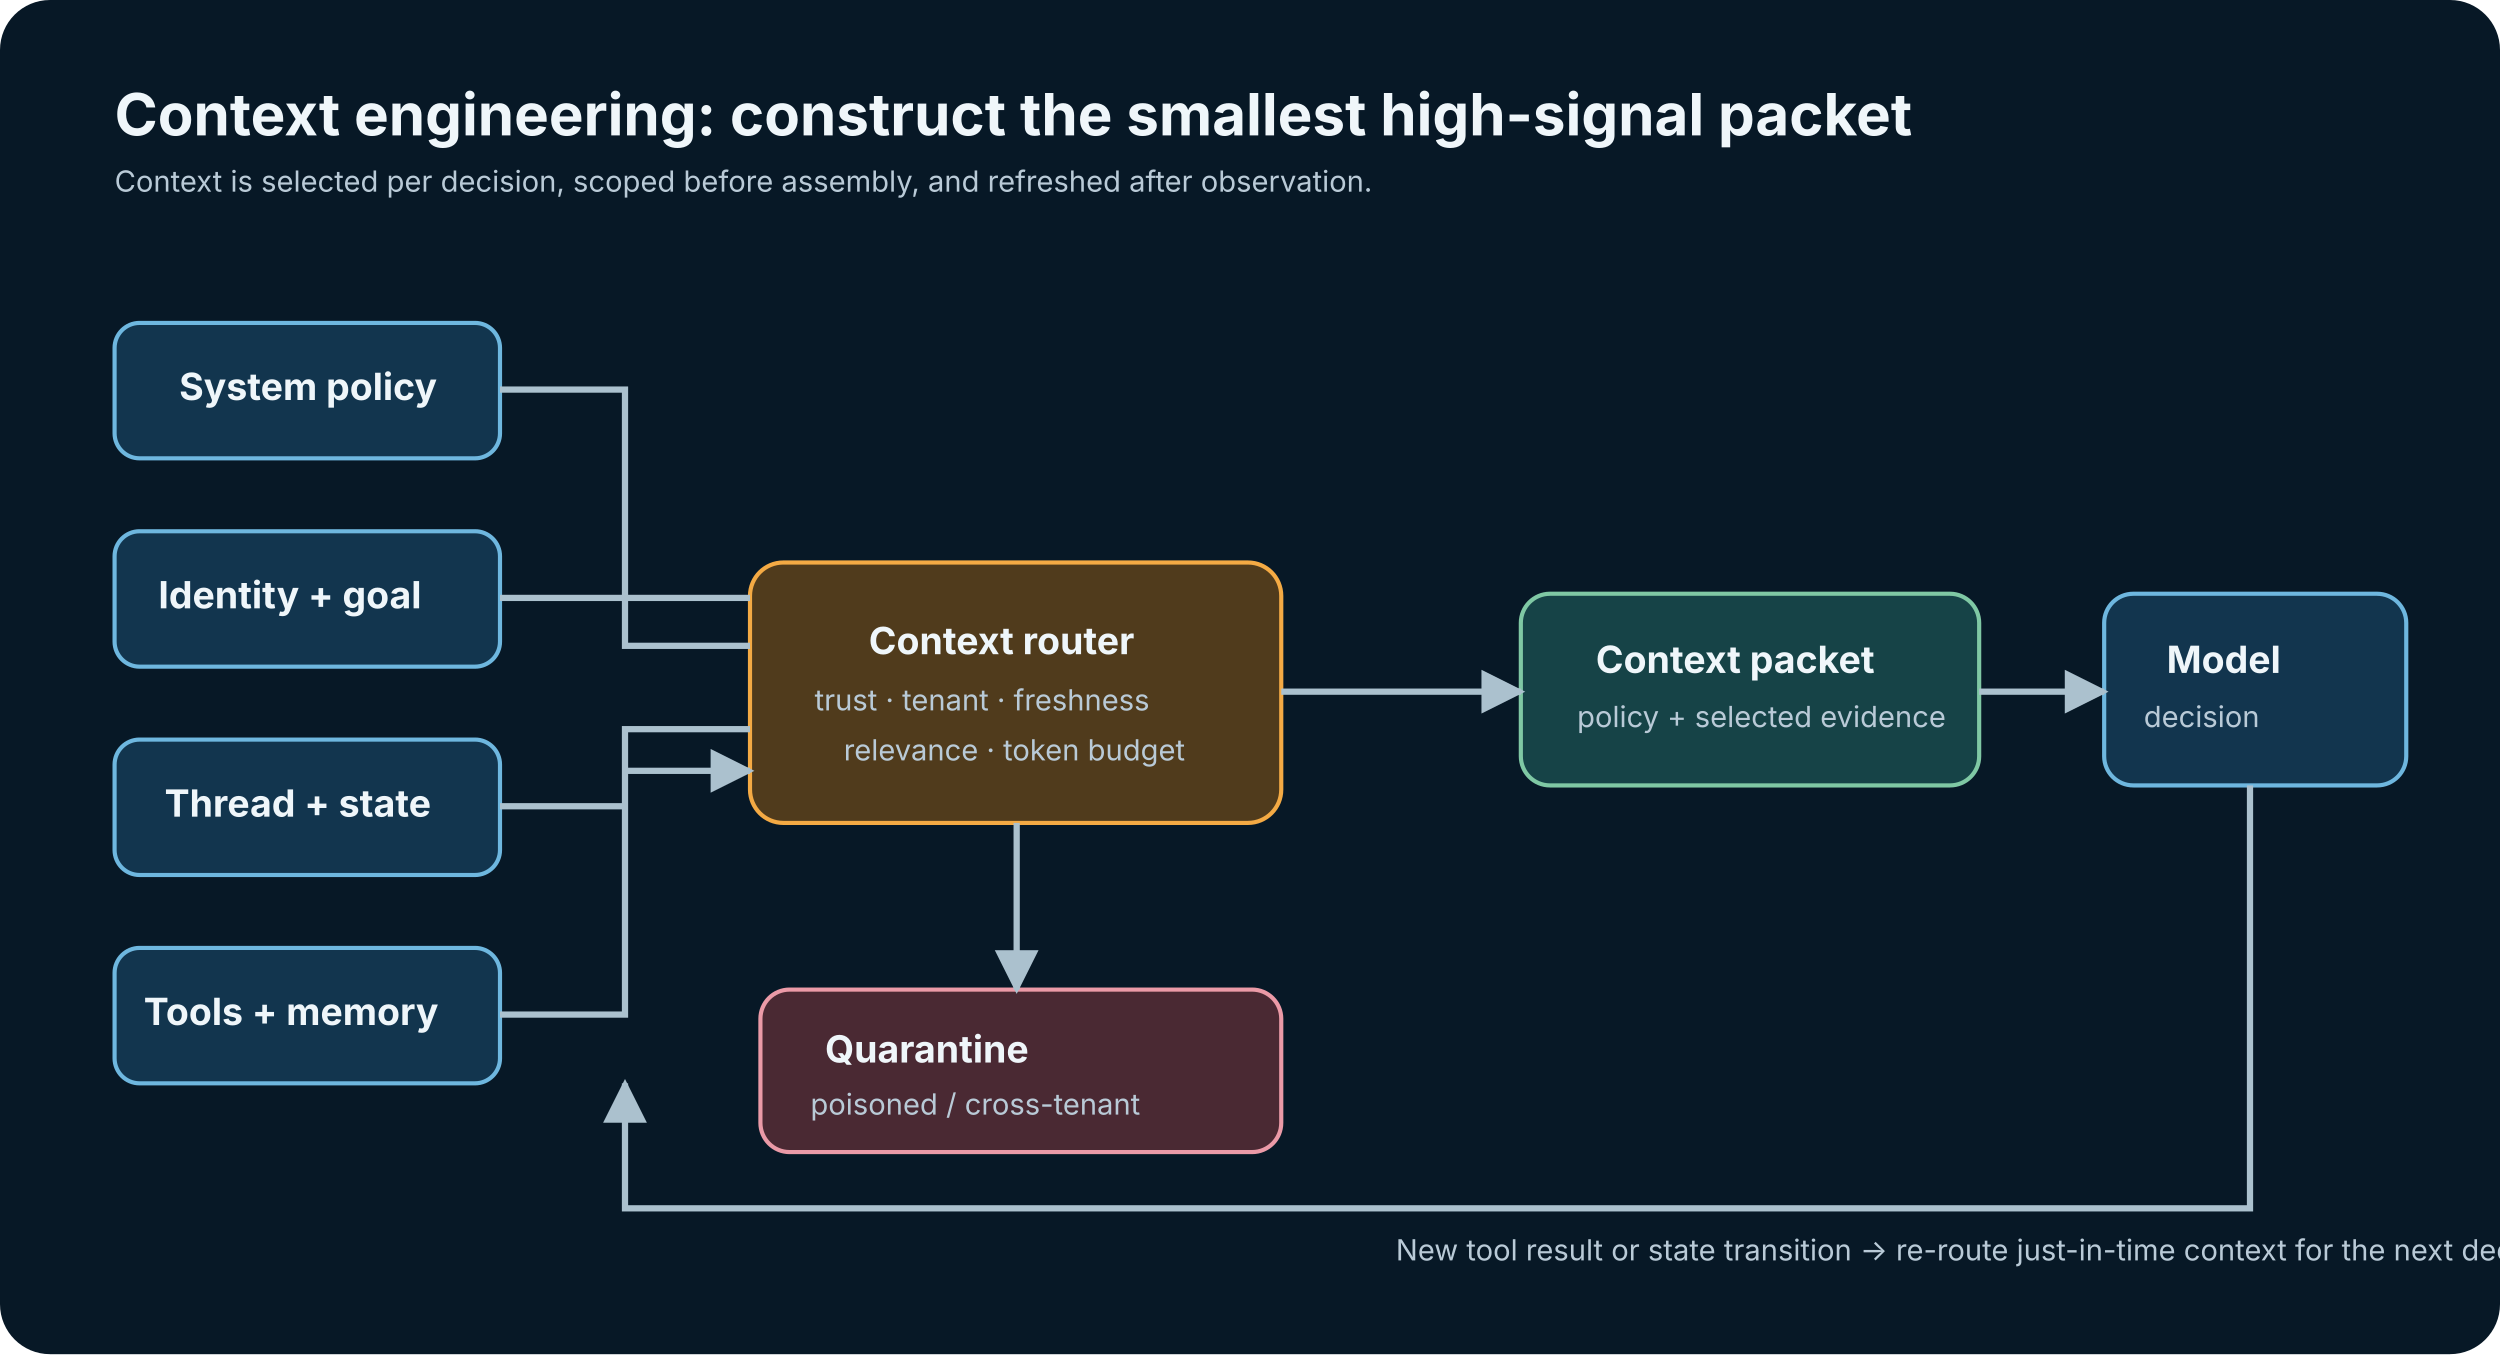
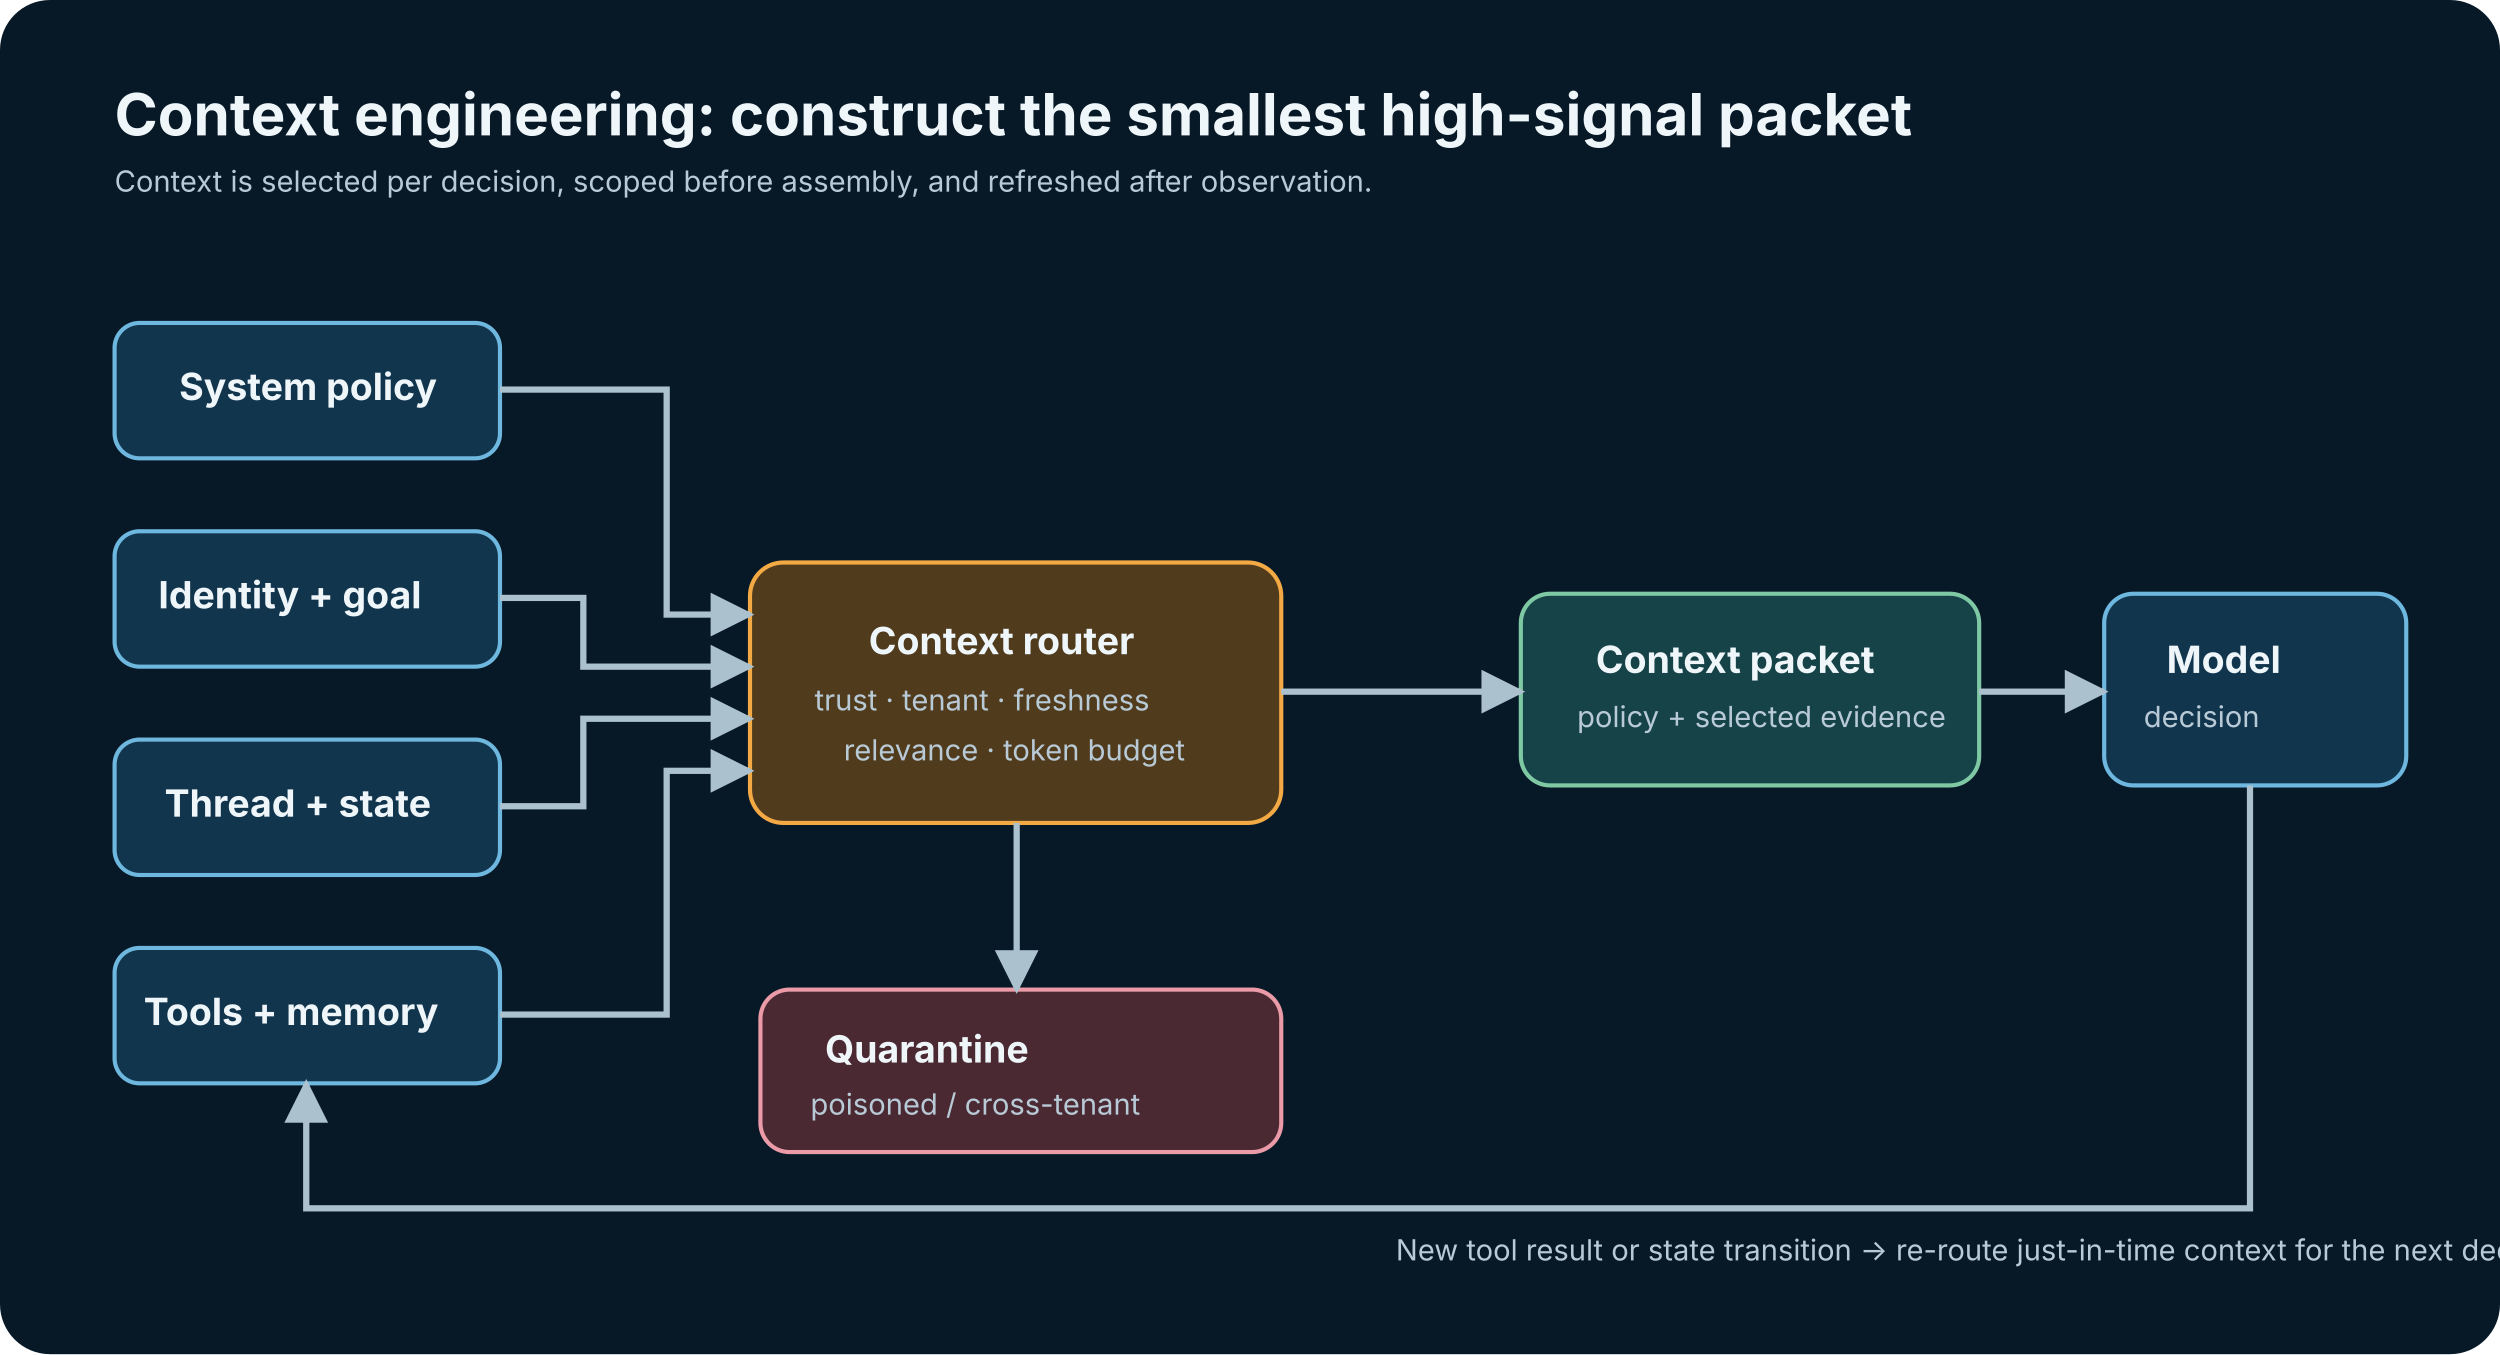
<svg xmlns="http://www.w3.org/2000/svg" width="1200" height="650" viewBox="0 0 1200 650" role="img" aria-labelledby="title desc">
  <defs>
    <style>text{font-family:Inter,Arial,sans-serif;fill:#eff6fa}.h{font-size:28px;font-weight:700}.t{font-size:18px;font-weight:700}.s{font-size:14px;fill:#b9cad7}.box{fill:#12354e;stroke:#6eb7df;stroke-width:2}.safe{fill:#164347;stroke:#7fc8a4;stroke-width:2}.gate{fill:#503b1c;stroke:#f4aa44;stroke-width:2}.risk{fill:#4a2933;stroke:#eb9aa7;stroke-width:2}.line{stroke:#abc1ce;stroke-width:3;fill:none;marker-end:url(#a)}</style>
    <marker id="a" viewBox="0 0 10 10" refX="9" refY="5" markerWidth="7" markerHeight="7" orient="auto">
      <path d="M0 0L10 5L0 10z" fill="#abc1ce" />
    </marker>
  </defs>
  <rect width="1200" height="650" rx="24" fill="#071826" />
  <text x="55" y="65" class="h">Context engineering: construct the smallest high-signal packet</text>
  <text x="55" y="92" class="s">Context is selected per decision, scoped before assembly, and refreshed after observation.</text>
  <rect x="55" y="155" width="185" height="65" rx="12" class="box" />
  <text x="86" y="192" class="t">System policy</text>
  <rect x="55" y="255" width="185" height="65" rx="12" class="box" />
  <text x="76" y="292" class="t">Identity + goal</text>
  <rect x="55" y="355" width="185" height="65" rx="12" class="box" />
  <text x="79" y="392" class="t">Thread + state</text>
  <rect x="55" y="455" width="185" height="65" rx="12" class="box" />
  <text x="69" y="492" class="t">Tools + memory</text>
  <rect x="360" y="270" width="255" height="125" rx="16" class="gate" />
  <text x="417" y="314" class="t">Context router</text>
  <text x="391" y="341" class="s">trust · tenant · freshness</text>
  <text x="405" y="365" class="s">relevance · token budget</text>
-   <path d="M240 187H300V310H360M240 287H360M240 387H300V350H360M240 487H300V370H360" class="line" />
+   <path d="M240 187 H320 V295 H360" class="line" />
+   <path d="M240 287 H280 V320 H360" class="line" />
+   <path d="M240 387 H280 V345 H360" class="line" />
+   <path d="M240 487 H320 V370 H360" class="line" />
  <rect x="730" y="285" width="220" height="92" rx="14" class="safe" />
  <text x="766" y="323" class="t">Context packet</text>
  <text x="757" y="349" class="s">policy + selected evidence</text>
  <path d="M615 332H730" class="line" />
  <rect x="1010" y="285" width="145" height="92" rx="14" class="box" />
  <text x="1040" y="323" class="t">Model</text>
  <text x="1029" y="349" class="s">decision</text>
  <path d="M950 332H1010" class="line" />
  <rect x="365" y="475" width="250" height="78" rx="14" class="risk" />
  <text x="396" y="510" class="t">Quarantine</text>
  <text x="389" y="535" class="s">poisoned / cross-tenant</text>
  <path d="M488 395V475" class="line" />
-   <path d="M1080 377V580H300V520" class="line" />
+   <path d="M1080 377V580H147V520" class="line" />
  <text x="670" y="605" class="s">New tool result or state transition → re-route just-in-time context for the next decision.</text>
</svg>
